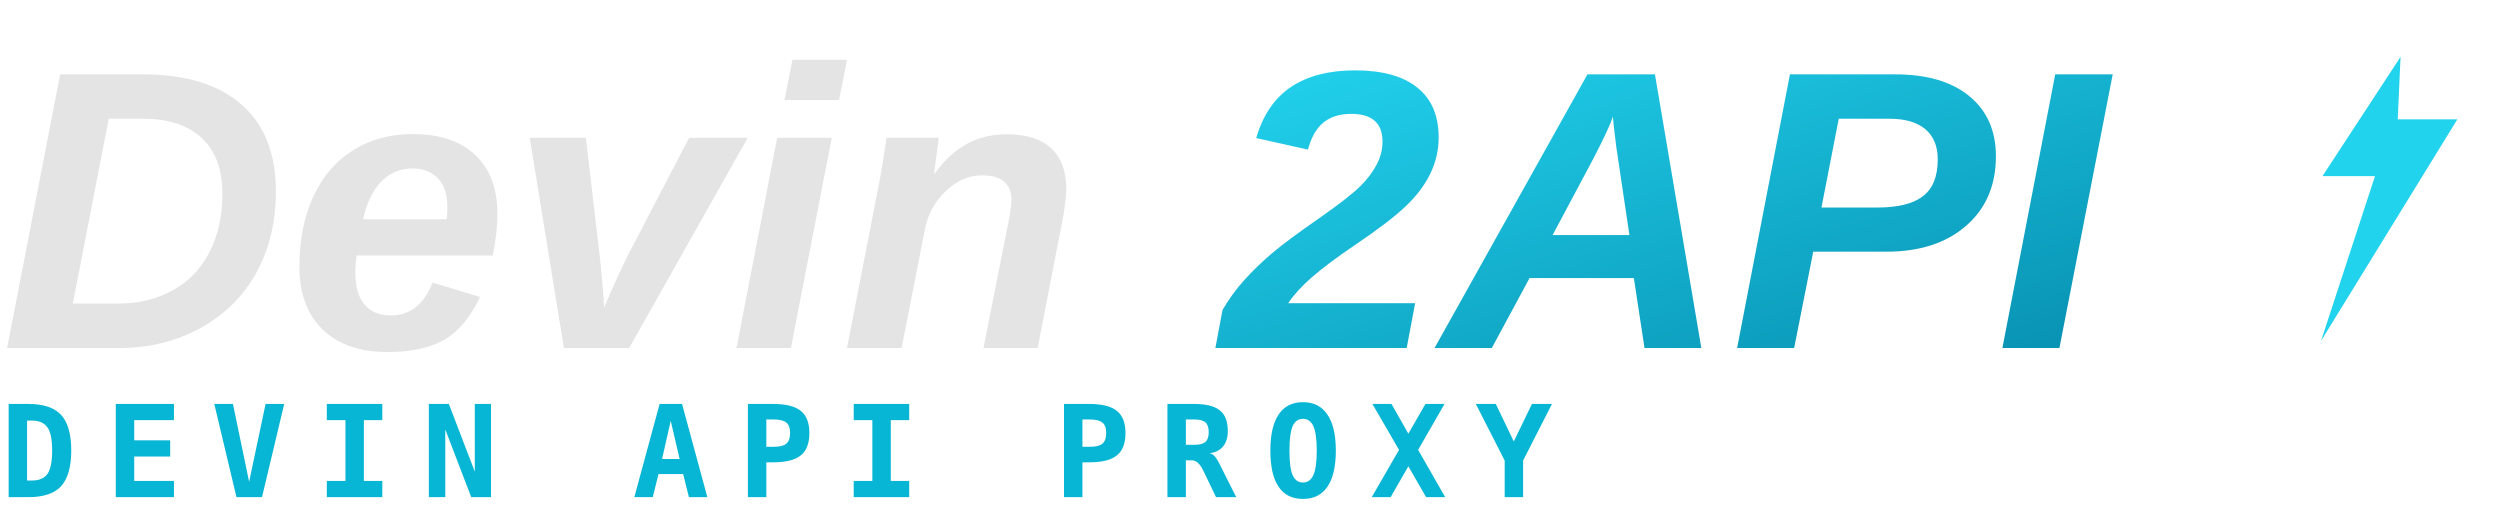
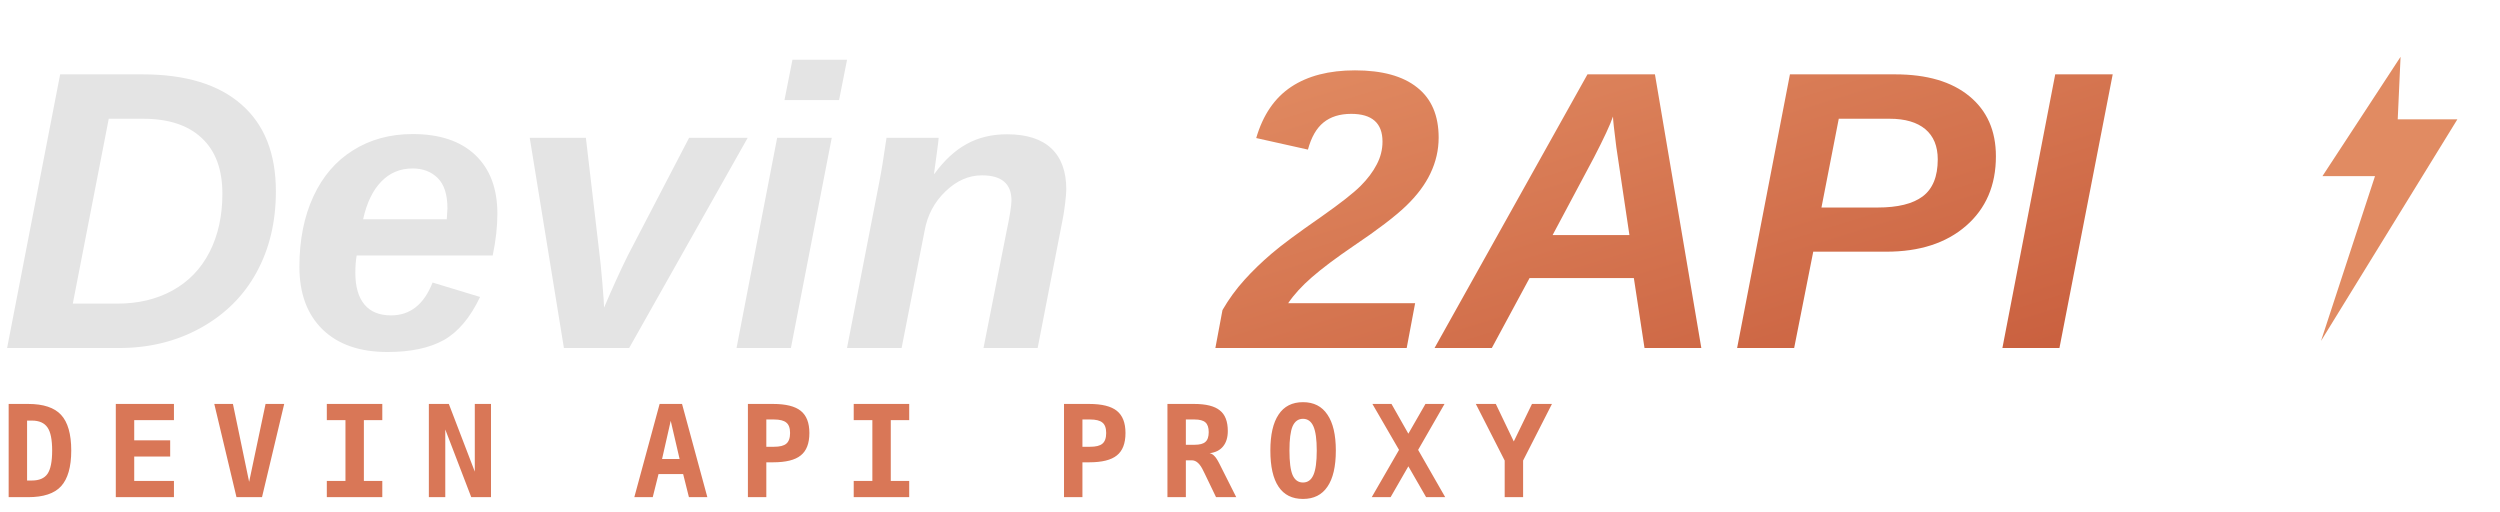
<svg xmlns="http://www.w3.org/2000/svg" width="176" height="36" viewBox="0 0 176 36">
  <defs>
    <linearGradient id="wordmark-cyan-gradient" x1="0" y1="0" x2="1" y2="1">
-       <stop offset="0" stop-color="#22d3ee" />
-       <stop offset="1" stop-color="#0891b2" />
+       <stop offset="0" stop-color="#e18b62" />
+       <stop offset="1" stop-color="#c95f3e" />
    </linearGradient>
  </defs>
  <symbol id="brand-wordmark" viewBox="0 0 176 36">
    <g font-family="'Lexend', Arial Black, Arial, Helvetica, sans-serif" font-size="28" font-style="italic" font-weight="900">
      <text x="0" y="24.5" fill="currentColor" textLength="84" lengthAdjust="spacingAndGlyphs">Devin</text>
      <text x="86" y="24.5" fill="url(#wordmark-cyan-gradient)" textLength="74" lengthAdjust="spacingAndGlyphs">2API</text>
-       <path d="M169 4 163.5 12.4h3.7L163.4 24 173 8.4h-4.2Z" fill="#22d3ee" />
+       <path d="M169 4 163.5 12.4h3.7L163.4 24 173 8.4h-4.2Z" fill="#e18b62" />
    </g>
-     <text x="0" y="35" fill="#06b6d4" font-family="ui-monospace, SFMono-Regular, Menlo, Consolas, monospace" font-size="9" font-weight="700" letter-spacing="2">DEVIN API PROXY</text>
+     <text x="0" y="35" fill="#d97757" font-family="ui-monospace, SFMono-Regular, Menlo, Consolas, monospace" font-size="9" font-weight="700" letter-spacing="2">DEVIN API PROXY</text>
  </symbol>
  <use href="#brand-wordmark" width="176" height="36" color="#e4e4e4" />
</svg>
